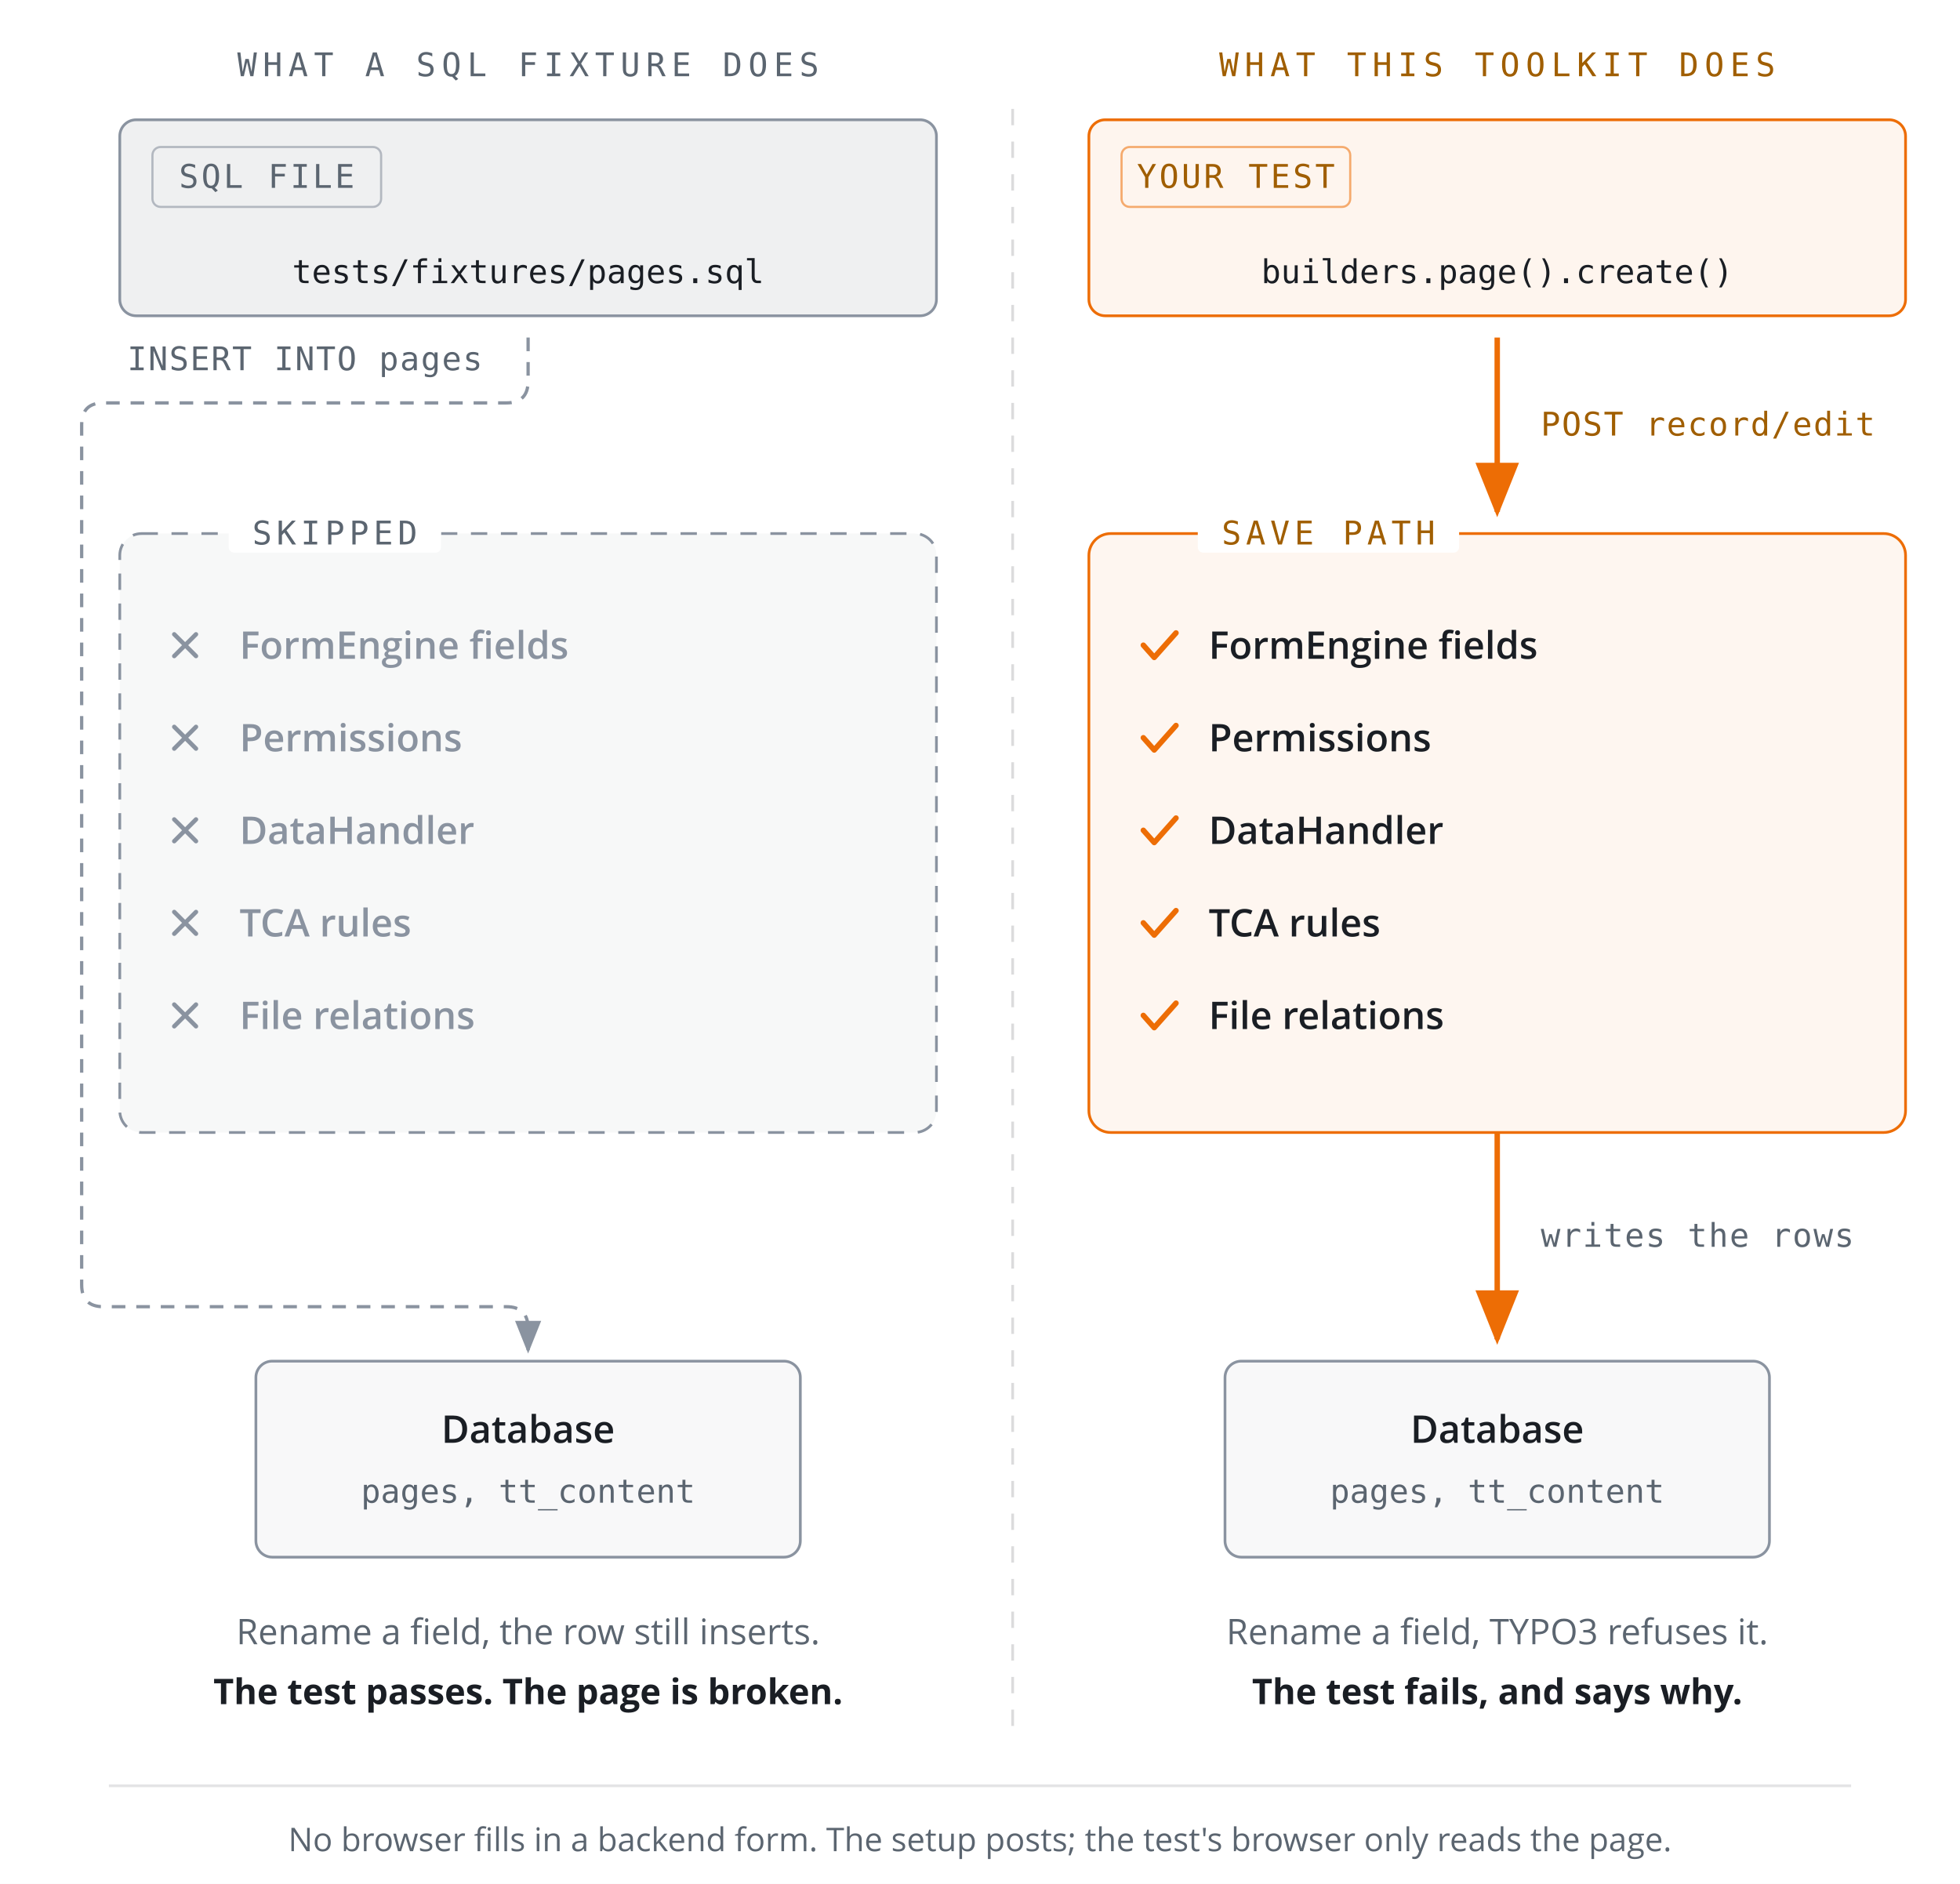
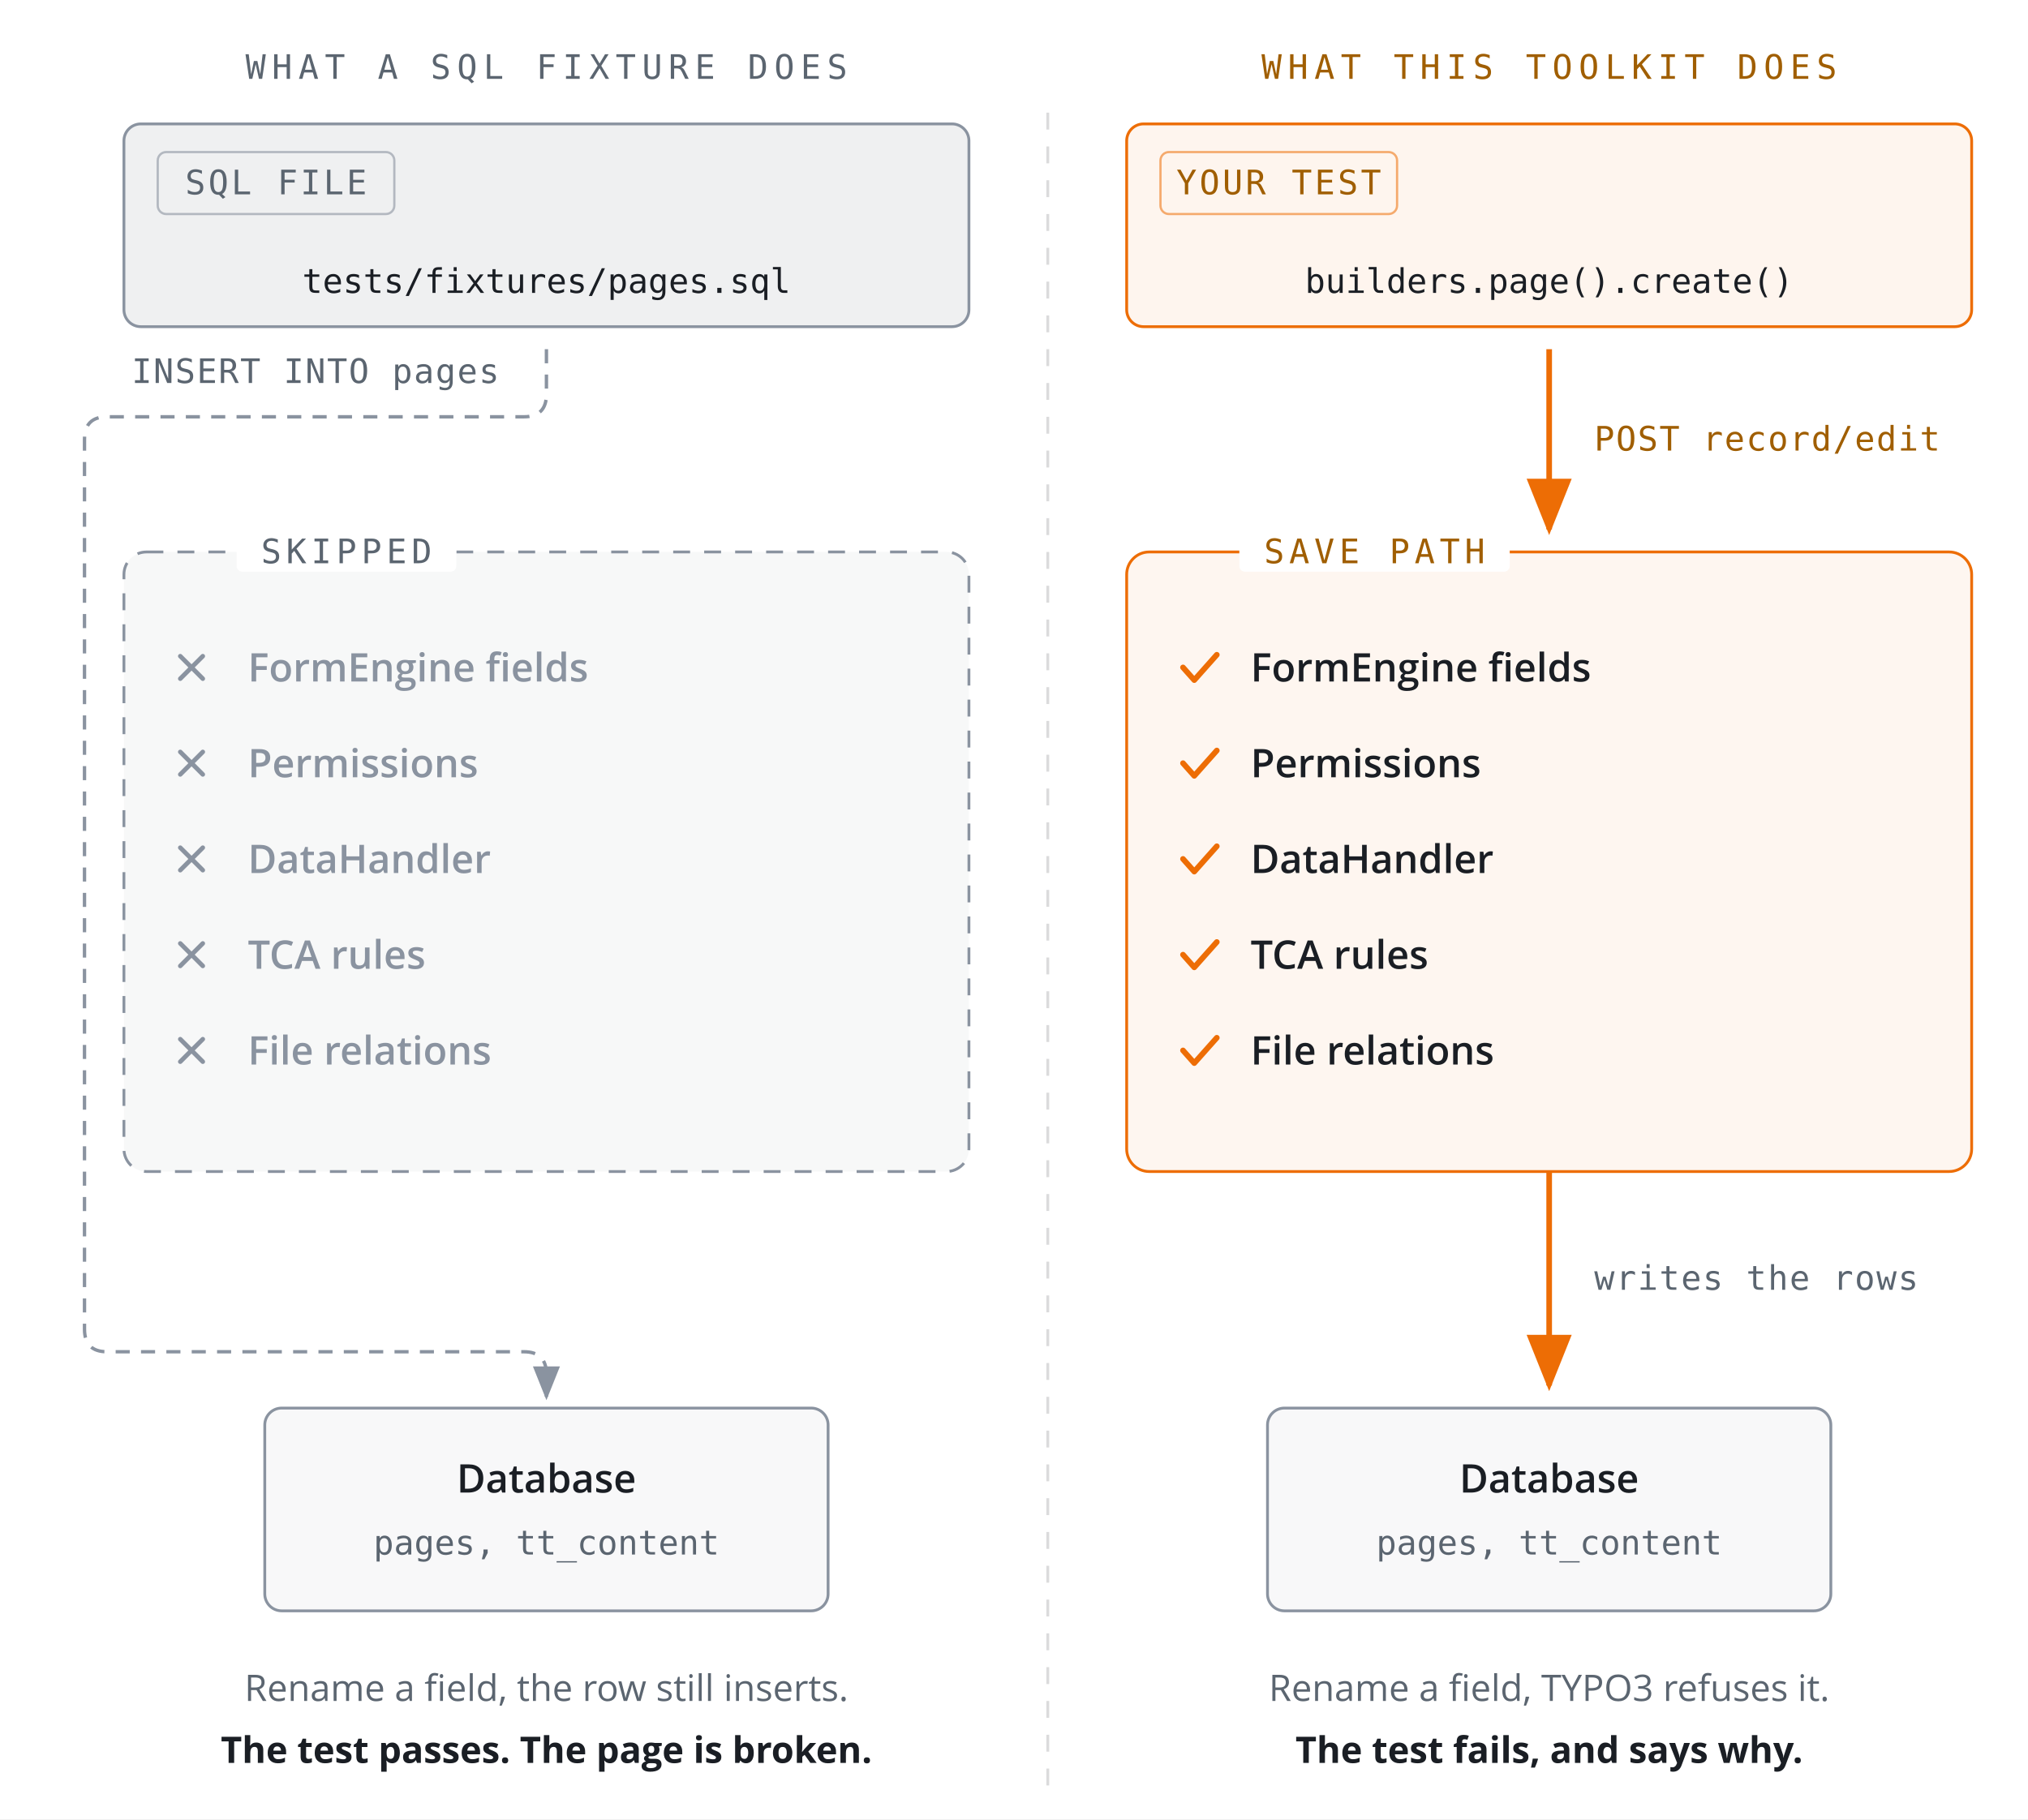
- <svg xmlns="http://www.w3.org/2000/svg" width="720" height="692" viewBox="0 0 720 692" role="img" aria-labelledby="bsp-t-title bsp-t-desc">
+ <svg xmlns="http://www.w3.org/2000/svg" width="720" height="646" viewBox="0 0 720 646" role="img" aria-labelledby="bsp-t-title bsp-t-desc">
  <defs>
    <marker id="bspt-arrow" markerWidth="10" markerHeight="8" refX="9" refY="4" orient="auto">
      <polygon points="0 0, 10 4, 0 8" fill="#8A93A0" />
    </marker>
    <marker id="bspt-arrow-accent" markerWidth="10" markerHeight="8" refX="9" refY="4" orient="auto">
      <polygon points="0 0, 10 4, 0 8" fill="#ED6D05" />
    </marker>
  </defs>
  <rect width="100%" height="100%" fill="#FFFFFF" />
  <line x1="372" y1="40" x2="372" y2="636" stroke="rgba(26,30,36,0.16)" stroke-width="1" stroke-dasharray="6,6" />
  <text x="194" y="28" fill="#5B6570" font-size="12" font-family="'Source Code Pro',ui-monospace,SFMono-Regular,Menlo,monospace" text-anchor="middle" letter-spacing="0.18em">WHAT A SQL FIXTURE DOES</text>
  <text x="550" y="28" fill="#A05E00" font-size="12" font-family="'Source Code Pro',ui-monospace,SFMono-Regular,Menlo,monospace" text-anchor="middle" letter-spacing="0.18em">WHAT THIS TOOLKIT DOES</text>
  <rect x="44" y="44" width="300" height="72" rx="6" fill="rgba(91,101,112,0.10)" stroke="#8A93A0" stroke-width="1" />
  <rect x="56" y="54" width="84" height="22" rx="3" fill="transparent" stroke="rgba(138,147,160,0.60)" stroke-width="0.8" />
  <text x="98" y="65" fill="#5B6570" font-size="12" font-family="'Source Code Pro',ui-monospace,SFMono-Regular,Menlo,monospace" text-anchor="middle" letter-spacing="0.08em" dy="4">SQL FILE</text>
  <text x="194" y="104" fill="#1A1E24" font-size="12" font-family="'Source Code Pro',ui-monospace,SFMono-Regular,Menlo,monospace" text-anchor="middle">tests/fixtures/pages.sql</text>
  <rect x="400" y="44" width="300" height="72" rx="6" fill="rgba(237,109,5,0.07)" stroke="#ED6D05" stroke-width="1" />
  <rect x="412" y="54" width="84" height="22" rx="3" fill="transparent" stroke="rgba(237,109,5,0.55)" stroke-width="0.8" />
  <text x="454" y="65" fill="#A05E00" font-size="12" font-family="'Source Code Pro',ui-monospace,SFMono-Regular,Menlo,monospace" text-anchor="middle" letter-spacing="0.08em" dy="4">YOUR TEST</text>
  <text x="550" y="104" fill="#1A1E24" font-size="12" font-family="'Source Code Pro',ui-monospace,SFMono-Regular,Menlo,monospace" text-anchor="middle">builders.page().create()</text>
  <path d="M 194,124 V 140 Q 194,148 186,148 H 38 Q 30,148 30,156 V 472 Q 30,480 38,480 H 186 Q 194,480 194,488 V 496" fill="none" stroke="#8A93A0" stroke-width="1.2" stroke-dasharray="5,4" marker-end="url(#bspt-arrow)" />
  <text x="112" y="136" fill="#5B6570" font-size="12" font-family="'Source Code Pro',ui-monospace,SFMono-Regular,Menlo,monospace" text-anchor="middle" letter-spacing="0.04em">INSERT INTO pages</text>
  <line x1="550" y1="124" x2="550" y2="188" stroke="#ED6D05" stroke-width="2" marker-end="url(#bspt-arrow-accent)" />
  <text x="566" y="160" fill="#A05E00" font-size="12" font-family="'Source Code Pro',ui-monospace,SFMono-Regular,Menlo,monospace" letter-spacing="0.04em">POST record/edit</text>
  <rect x="44" y="196" width="300" height="220" rx="8" fill="rgba(91,101,112,0.05)" stroke="#8A93A0" stroke-width="1" stroke-dasharray="6,5" />
  <rect x="84" y="189" width="78" height="14" rx="2" fill="#FFFFFF" />
  <text x="123" y="200" fill="#5B6570" font-size="12" font-family="'Source Code Pro',ui-monospace,SFMono-Regular,Menlo,monospace" text-anchor="middle" letter-spacing="0.14em">SKIPPED</text>
  <rect x="400" y="196" width="300" height="220" rx="8" fill="rgba(237,109,5,0.06)" stroke="#ED6D05" stroke-width="1" />
  <rect x="440" y="189" width="96" height="14" rx="2" fill="#FFFFFF" />
  <text x="488" y="200" fill="#A05E00" font-size="12" font-family="'Source Code Pro',ui-monospace,SFMono-Regular,Menlo,monospace" text-anchor="middle" letter-spacing="0.14em">SAVE PATH</text>
  <path d="M 64,233 L 72,241 M 72,233 L 64,241" stroke="#8A93A0" stroke-width="1.6" stroke-linecap="round" />
  <text x="88" y="242" fill="#8A93A0" font-size="14" font-weight="600" font-family="'Open Sans',-apple-system,BlinkMacSystemFont,'Segoe UI',Roboto,sans-serif">FormEngine fields</text>
  <path d="M 64,267 L 72,275 M 72,267 L 64,275" stroke="#8A93A0" stroke-width="1.6" stroke-linecap="round" />
  <text x="88" y="276" fill="#8A93A0" font-size="14" font-weight="600" font-family="'Open Sans',-apple-system,BlinkMacSystemFont,'Segoe UI',Roboto,sans-serif">Permissions</text>
  <path d="M 64,301 L 72,309 M 72,301 L 64,309" stroke="#8A93A0" stroke-width="1.6" stroke-linecap="round" />
  <text x="88" y="310" fill="#8A93A0" font-size="14" font-weight="600" font-family="'Open Sans',-apple-system,BlinkMacSystemFont,'Segoe UI',Roboto,sans-serif">DataHandler</text>
  <path d="M 64,335 L 72,343 M 72,335 L 64,343" stroke="#8A93A0" stroke-width="1.6" stroke-linecap="round" />
  <text x="88" y="344" fill="#8A93A0" font-size="14" font-weight="600" font-family="'Open Sans',-apple-system,BlinkMacSystemFont,'Segoe UI',Roboto,sans-serif">TCA rules</text>
  <path d="M 64,369 L 72,377 M 72,369 L 64,377" stroke="#8A93A0" stroke-width="1.6" stroke-linecap="round" />
  <text x="88" y="378" fill="#8A93A0" font-size="14" font-weight="600" font-family="'Open Sans',-apple-system,BlinkMacSystemFont,'Segoe UI',Roboto,sans-serif">File relations</text>
  <path d="M 420,237 L 424,241.5 L 432,232.5" fill="none" stroke="#ED6D05" stroke-width="2" stroke-linecap="round" stroke-linejoin="round" />
  <text x="444" y="242" fill="#1A1E24" font-size="14" font-weight="600" font-family="'Open Sans',-apple-system,BlinkMacSystemFont,'Segoe UI',Roboto,sans-serif">FormEngine fields</text>
  <path d="M 420,271 L 424,275.5 L 432,266.5" fill="none" stroke="#ED6D05" stroke-width="2" stroke-linecap="round" stroke-linejoin="round" />
  <text x="444" y="276" fill="#1A1E24" font-size="14" font-weight="600" font-family="'Open Sans',-apple-system,BlinkMacSystemFont,'Segoe UI',Roboto,sans-serif">Permissions</text>
  <path d="M 420,305 L 424,309.5 L 432,300.5" fill="none" stroke="#ED6D05" stroke-width="2" stroke-linecap="round" stroke-linejoin="round" />
  <text x="444" y="310" fill="#1A1E24" font-size="14" font-weight="600" font-family="'Open Sans',-apple-system,BlinkMacSystemFont,'Segoe UI',Roboto,sans-serif">DataHandler</text>
  <path d="M 420,339 L 424,343.5 L 432,334.5" fill="none" stroke="#ED6D05" stroke-width="2" stroke-linecap="round" stroke-linejoin="round" />
  <text x="444" y="344" fill="#1A1E24" font-size="14" font-weight="600" font-family="'Open Sans',-apple-system,BlinkMacSystemFont,'Segoe UI',Roboto,sans-serif">TCA rules</text>
  <path d="M 420,373 L 424,377.5 L 432,368.5" fill="none" stroke="#ED6D05" stroke-width="2" stroke-linecap="round" stroke-linejoin="round" />
  <text x="444" y="378" fill="#1A1E24" font-size="14" font-weight="600" font-family="'Open Sans',-apple-system,BlinkMacSystemFont,'Segoe UI',Roboto,sans-serif">File relations</text>
  <line x1="550" y1="416" x2="550" y2="492" stroke="#ED6D05" stroke-width="2" marker-end="url(#bspt-arrow-accent)" />
  <text x="566" y="458" fill="#5B6570" font-size="12" font-family="'Source Code Pro',ui-monospace,SFMono-Regular,Menlo,monospace" letter-spacing="0.04em">writes the rows</text>
  <rect x="94" y="500" width="200" height="72" rx="6" fill="rgba(26,30,36,0.03)" stroke="#8A93A0" stroke-width="1" />
  <text x="194" y="530" fill="#1A1E24" font-size="14" font-weight="600" font-family="'Open Sans',-apple-system,BlinkMacSystemFont,'Segoe UI',Roboto,sans-serif" text-anchor="middle">Database</text>
  <text x="194" y="552" fill="#5B6570" font-size="12" font-family="'Source Code Pro',ui-monospace,SFMono-Regular,Menlo,monospace" text-anchor="middle">pages, tt_content</text>
  <rect x="450" y="500" width="200" height="72" rx="6" fill="rgba(26,30,36,0.03)" stroke="#8A93A0" stroke-width="1" />
  <text x="550" y="530" fill="#1A1E24" font-size="14" font-weight="600" font-family="'Open Sans',-apple-system,BlinkMacSystemFont,'Segoe UI',Roboto,sans-serif" text-anchor="middle">Database</text>
  <text x="550" y="552" fill="#5B6570" font-size="12" font-family="'Source Code Pro',ui-monospace,SFMono-Regular,Menlo,monospace" text-anchor="middle">pages, tt_content</text>
  <text x="194" y="604" fill="#5B6570" font-size="13" font-family="'Open Sans',-apple-system,BlinkMacSystemFont,'Segoe UI',Roboto,sans-serif" text-anchor="middle">Rename a field, the row still inserts.</text>
  <text x="194" y="626" fill="#1A1E24" font-size="13" font-weight="700" font-family="'Open Sans',-apple-system,BlinkMacSystemFont,'Segoe UI',Roboto,sans-serif" text-anchor="middle">The test passes. The page is broken.</text>
  <text x="550" y="604" fill="#5B6570" font-size="13" font-family="'Open Sans',-apple-system,BlinkMacSystemFont,'Segoe UI',Roboto,sans-serif" text-anchor="middle">Rename a field, TYPO3 refuses it.</text>
  <text x="550" y="626" fill="#1A1E24" font-size="13" font-weight="700" font-family="'Open Sans',-apple-system,BlinkMacSystemFont,'Segoe UI',Roboto,sans-serif" text-anchor="middle">The test fails, and says why.</text>
-   <line x1="40" y1="656" x2="680" y2="656" stroke="rgba(26,30,36,0.12)" stroke-width="1" />
-   <text x="360" y="680" fill="#5B6570" font-size="12" font-family="'Open Sans',-apple-system,BlinkMacSystemFont,'Segoe UI',Roboto,sans-serif" text-anchor="middle">No browser fills in a backend form. The setup posts; the test's browser only reads the page.</text>
</svg>
